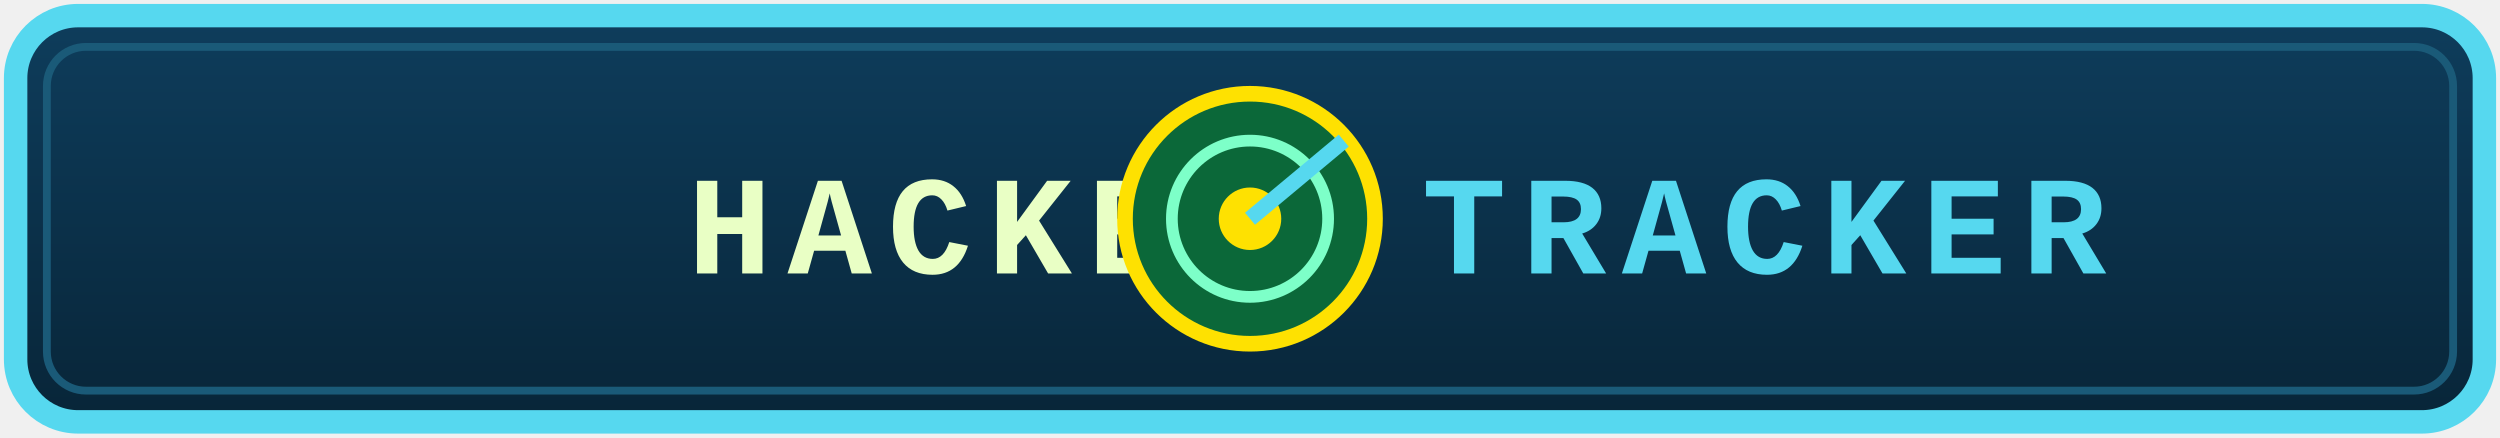
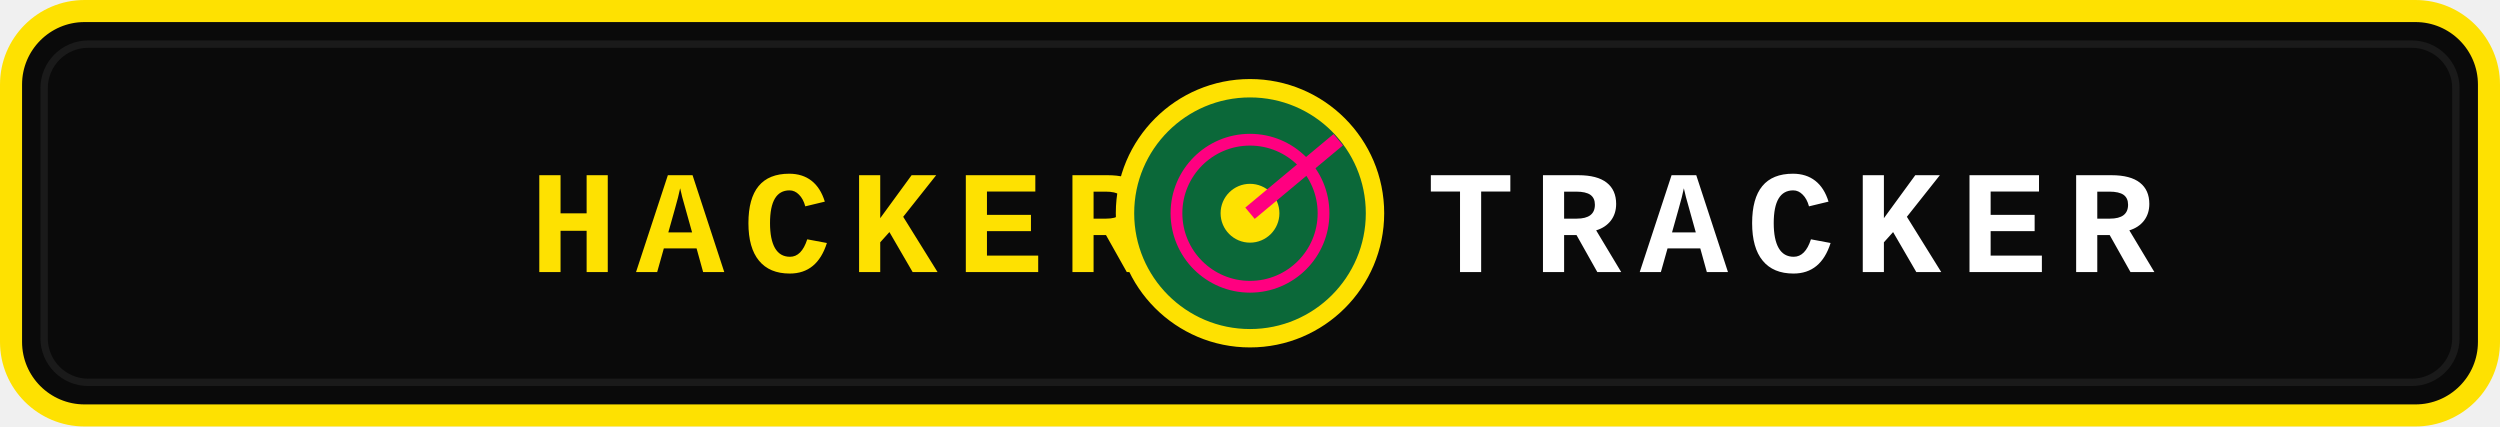
- <svg xmlns="http://www.w3.org/2000/svg" viewBox="0 0 320 56" role="img" aria-label="Hacker Tracker">
-   <defs>
-     <linearGradient id="g" x1="0" y1="0" x2="0" y2="1">
-       <stop offset="0%" stop-color="#0e3d5c" />
-       <stop offset="100%" stop-color="#082538" />
-     </linearGradient>
-   </defs>
-   <rect x="2" y="2" width="316" height="52" rx="8" fill="url(#g)" stroke="#56d8ef" stroke-width="3" />
-   <rect x="6" y="6" width="308" height="44" rx="5" fill="none" stroke="#1a5a78" stroke-width="1" />
-   <text x="88" y="35" font-family="Courier New, monospace" font-size="18" font-weight="700" fill="#e9ffc5" letter-spacing="2">HACKER</text>
-   <circle cx="160" cy="28" r="16" fill="#0b6839" stroke="#fee101" stroke-width="2" />
-   <circle cx="160" cy="28" r="10" fill="none" stroke="#7dffc8" stroke-width="1.5" />
-   <circle cx="160" cy="28" r="4" fill="#fee101" />
-   <path d="M160 28 L172 18" stroke="#56d8ef" stroke-width="2" />
-   <text x="182" y="35" font-family="Courier New, monospace" font-size="18" font-weight="700" fill="#56d8ef" letter-spacing="2">TRACKER</text>
+ <svg xmlns="http://www.w3.org/2000/svg" viewBox="0 0 340 58" role="img" aria-label="Hacker Tracker">
+   <rect x="1.5" y="1.5" width="337" height="55" rx="10" fill="#0a0a0a" stroke="#fee101" stroke-width="3" />
+   <rect x="6" y="6" width="328" height="46" rx="6" fill="none" stroke="#1a1a1a" stroke-width="1" />
+   <text x="72" y="37" font-family="Courier New,monospace" font-size="20" font-weight="700" fill="#fee101" letter-spacing="2.5">HACKER</text>
+   <circle cx="170" cy="29" r="17" fill="#0b6839" stroke="#fee101" stroke-width="2.5" />
+   <circle cx="170" cy="29" r="10" fill="none" stroke="#ff0080" stroke-width="1.6" />
+   <circle cx="170" cy="29" r="4" fill="#fee101" />
+   <path d="M170 29 L182 19" stroke="#ff0080" stroke-width="2" />
+   <text x="194" y="37" font-family="Courier New,monospace" font-size="20" font-weight="700" fill="#fff" letter-spacing="2.5">TRACKER</text>
</svg>
